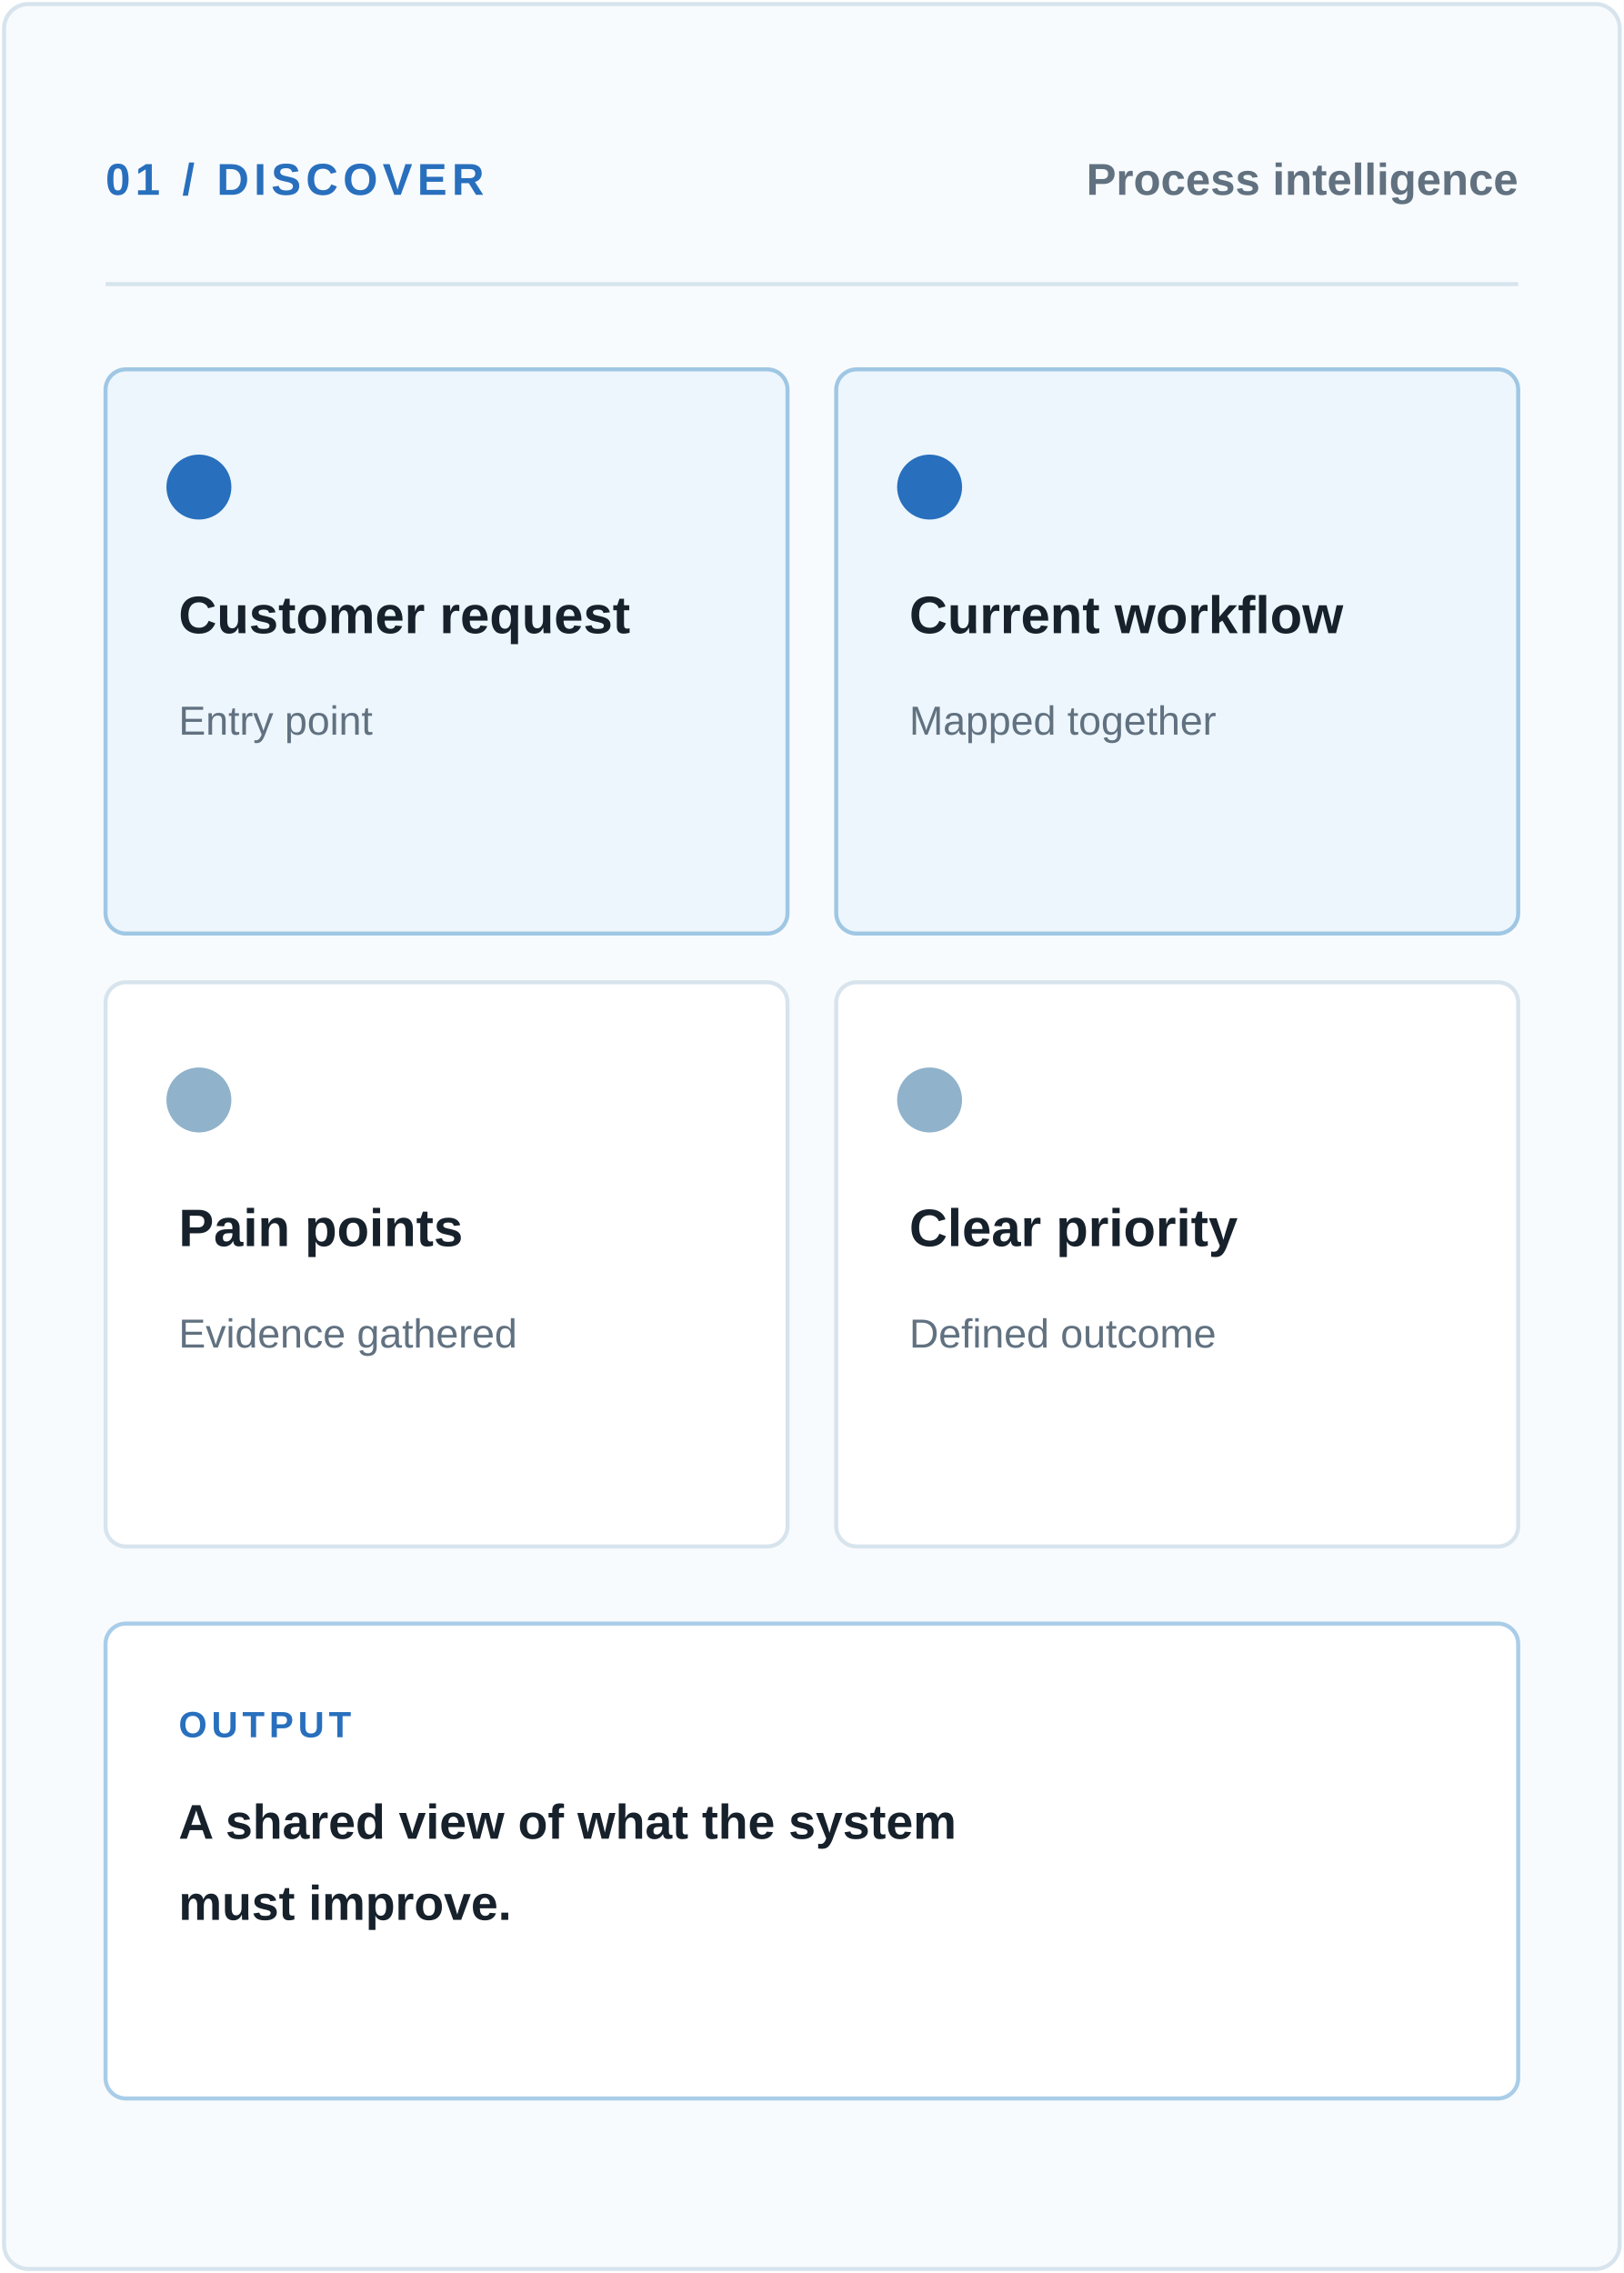
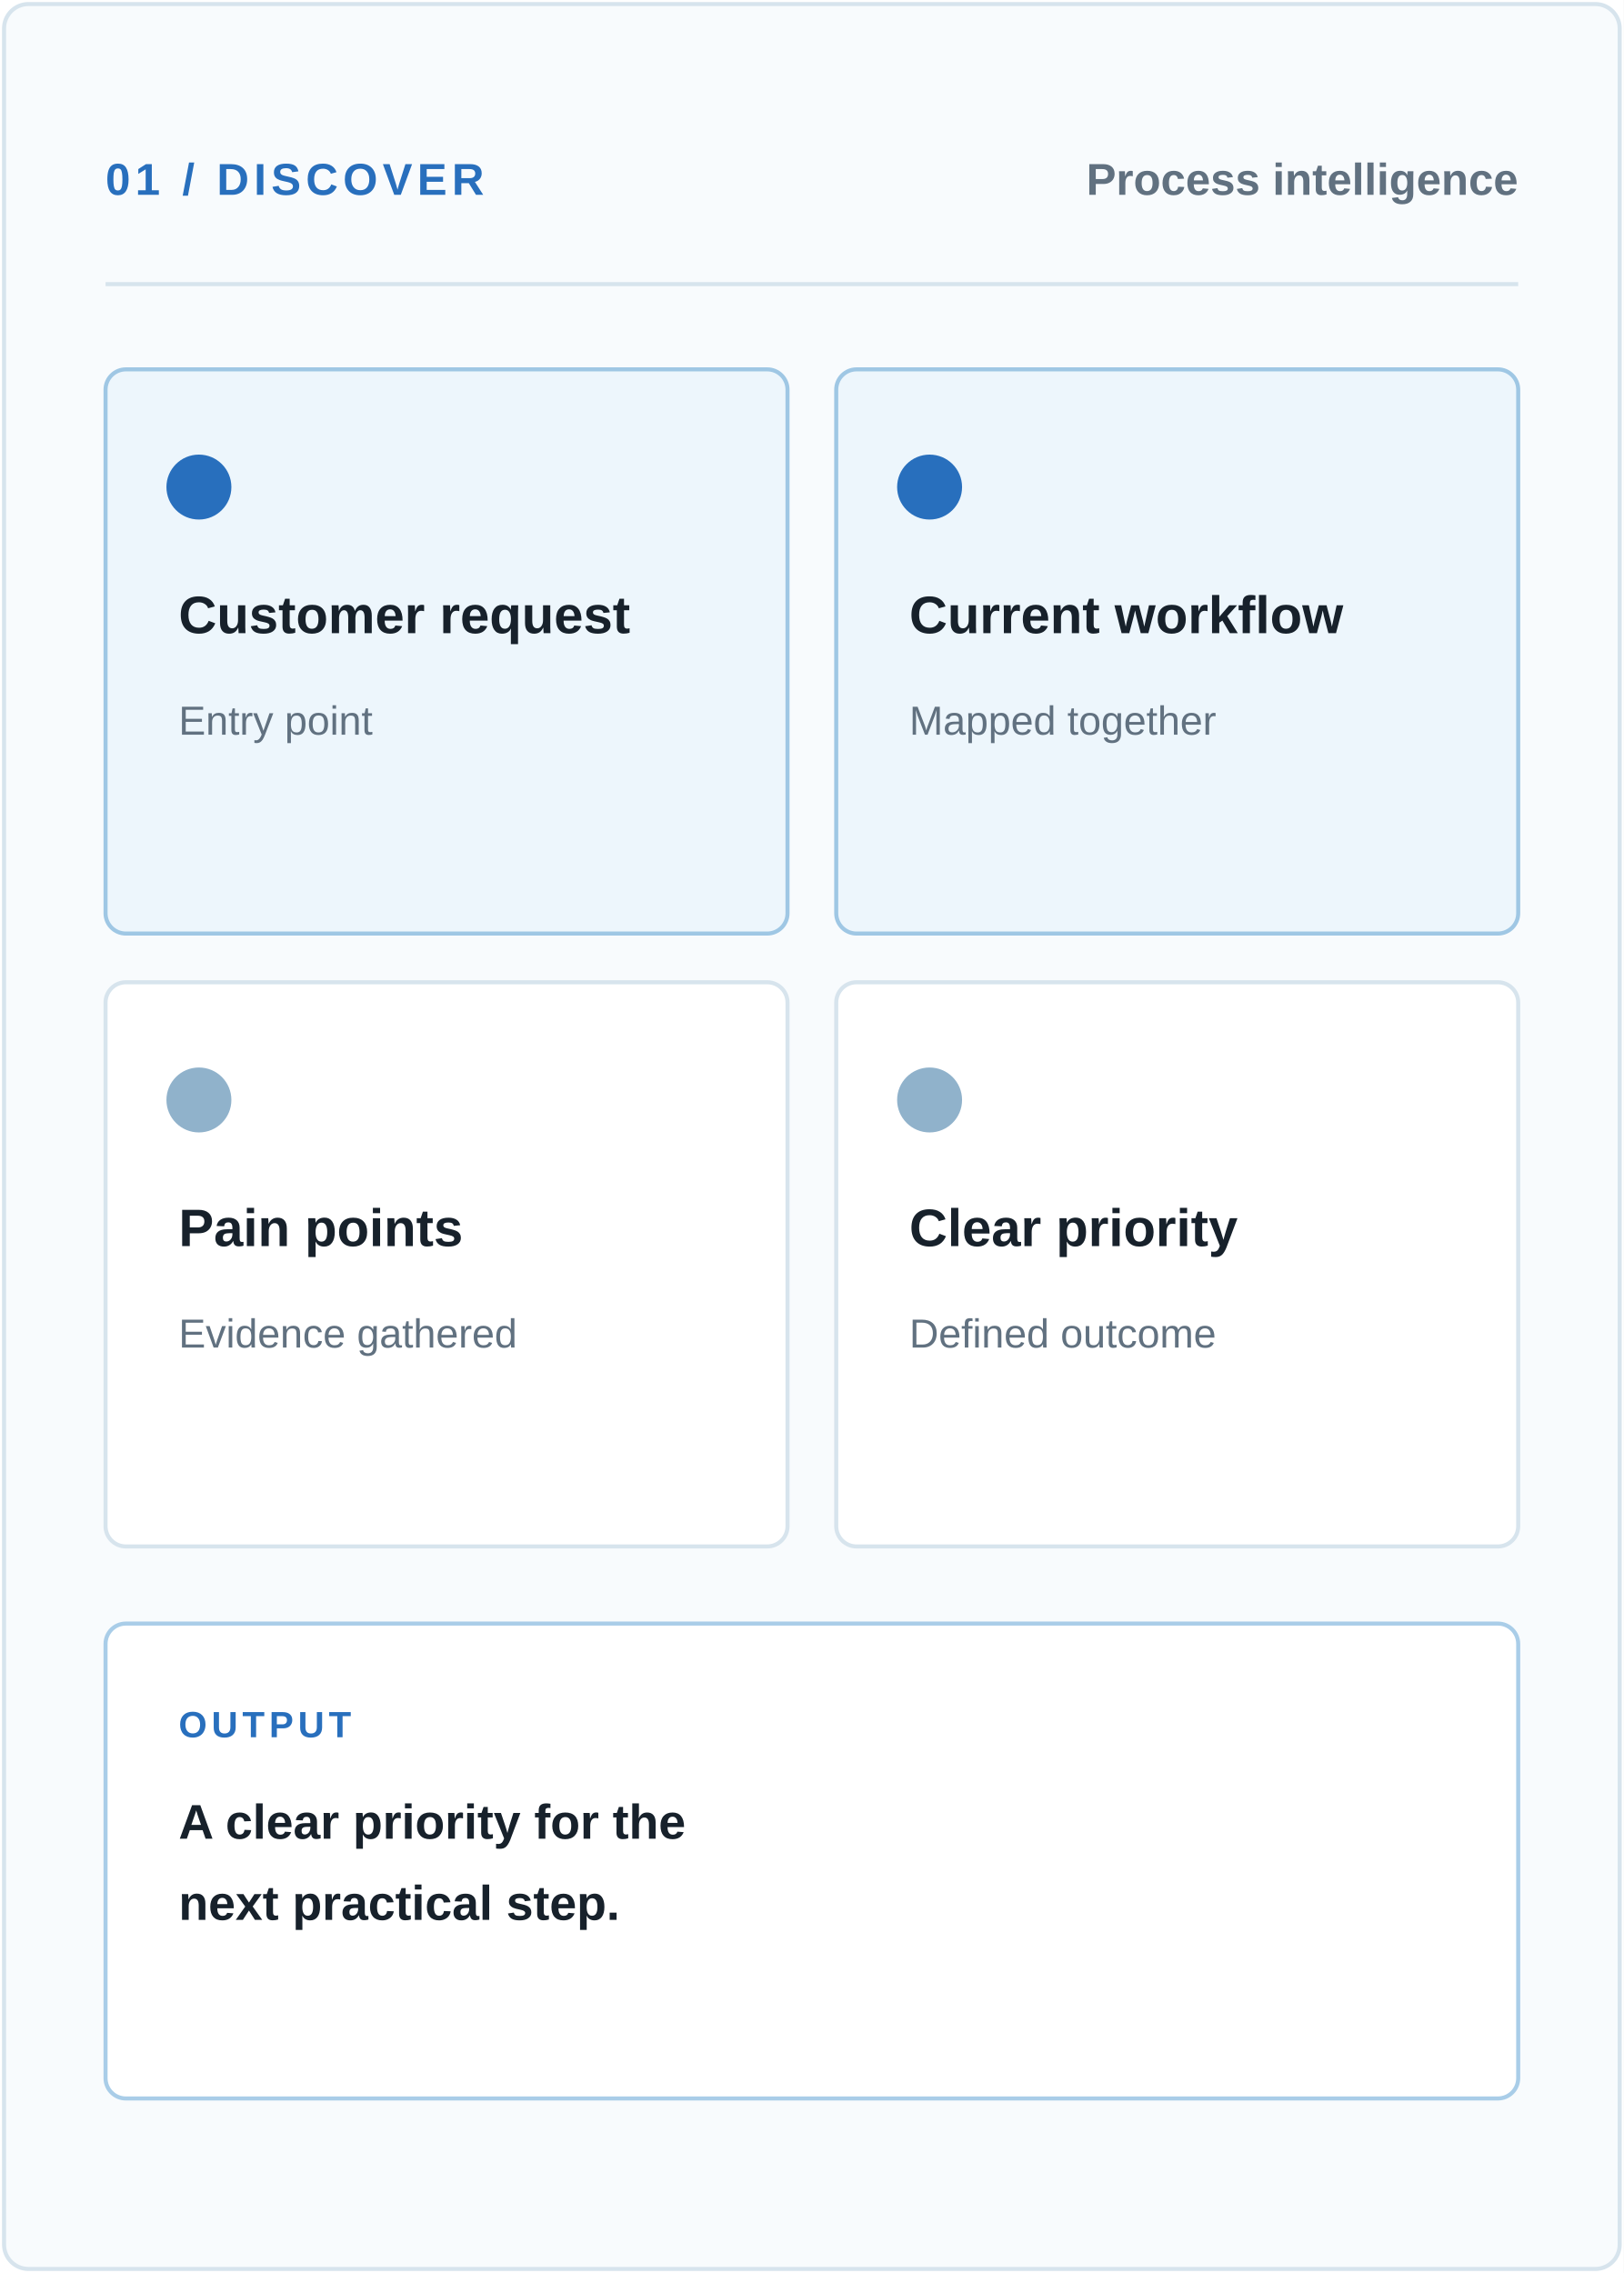
<svg xmlns="http://www.w3.org/2000/svg" width="400" height="560" viewBox="0 0 400 560" role="img" aria-label="Illustrative discover implementation stage">
  <rect width="100%" height="100%" fill="#ffffff" />
  <rect x="1" y="1" width="398" height="558" rx="6" fill="#f8fbfd" stroke="#d7e4ed" stroke-width="1" />
  <text x="26" y="48" font-family="Arial,Helvetica,sans-serif" font-size="11" font-weight="800" fill="#286fbd" text-anchor="start" letter-spacing="1.2">01 / DISCOVER</text>
  <text x="374" y="48" font-family="Arial,Helvetica,sans-serif" font-size="11" font-weight="600" fill="#617180" text-anchor="end" letter-spacing="0">Process intelligence</text>
  <line x1="26" y1="70" x2="374" y2="70" stroke="#d7e4ed" stroke-width="1" />
  <rect x="26.0" y="91" width="168.0" height="139" rx="5" fill="#edf6fc" stroke="#9fc7e4" stroke-width="1" />
  <circle cx="49.0" cy="120" r="8" fill="#286fbd" />
  <text x="44.0" y="156" font-family="Arial,Helvetica,sans-serif" font-size="13" font-weight="700" fill="#17212b" text-anchor="start" letter-spacing="0">Customer request</text>
  <text x="44.0" y="181" font-family="Arial,Helvetica,sans-serif" font-size="10" font-weight="400" fill="#617180" text-anchor="start" letter-spacing="0">Entry point</text>
  <rect x="206.0" y="91" width="168.0" height="139" rx="5" fill="#edf6fc" stroke="#9fc7e4" stroke-width="1" />
  <circle cx="229.0" cy="120" r="8" fill="#286fbd" />
  <text x="224.0" y="156" font-family="Arial,Helvetica,sans-serif" font-size="13" font-weight="700" fill="#17212b" text-anchor="start" letter-spacing="0">Current workflow</text>
  <text x="224.0" y="181" font-family="Arial,Helvetica,sans-serif" font-size="10" font-weight="400" fill="#617180" text-anchor="start" letter-spacing="0">Mapped together</text>
  <rect x="26.0" y="242" width="168.0" height="139" rx="5" fill="#ffffff" stroke="#d7e4ed" stroke-width="1" />
  <circle cx="49.0" cy="271" r="8" fill="#90b2cb" />
  <text x="44.0" y="307" font-family="Arial,Helvetica,sans-serif" font-size="13" font-weight="700" fill="#17212b" text-anchor="start" letter-spacing="0">Pain points</text>
  <text x="44.0" y="332" font-family="Arial,Helvetica,sans-serif" font-size="10" font-weight="400" fill="#617180" text-anchor="start" letter-spacing="0">Evidence gathered</text>
  <rect x="206.0" y="242" width="168.0" height="139" rx="5" fill="#ffffff" stroke="#d7e4ed" stroke-width="1" />
  <circle cx="229.0" cy="271" r="8" fill="#90b2cb" />
  <text x="224.0" y="307" font-family="Arial,Helvetica,sans-serif" font-size="13" font-weight="700" fill="#17212b" text-anchor="start" letter-spacing="0">Clear priority</text>
  <text x="224.0" y="332" font-family="Arial,Helvetica,sans-serif" font-size="10" font-weight="400" fill="#617180" text-anchor="start" letter-spacing="0">Defined outcome</text>
  <rect x="26" y="400" width="348" height="117" rx="5" fill="#ffffff" stroke="#a9cde8" stroke-width="1" />
  <text x="44" y="428" font-family="Arial,Helvetica,sans-serif" font-size="9" font-weight="800" fill="#286fbd" text-anchor="start" letter-spacing="1.1">OUTPUT</text>
-   <text x="44" y="453" font-family="Arial,Helvetica,sans-serif" font-size="12" font-weight="700" fill="#17212b" text-anchor="start" letter-spacing="0">A shared view of what the system</text>
-   <text x="44" y="473" font-family="Arial,Helvetica,sans-serif" font-size="12" font-weight="700" fill="#17212b" text-anchor="start" letter-spacing="0">must improve.</text>
+   <text x="44" y="453" font-family="Arial,Helvetica,sans-serif" font-size="12" font-weight="700" fill="#17212b" text-anchor="start" letter-spacing="0">A clear priority for the</text>
+   <text x="44" y="473" font-family="Arial,Helvetica,sans-serif" font-size="12" font-weight="700" fill="#17212b" text-anchor="start" letter-spacing="0">next practical step.</text>
</svg>
